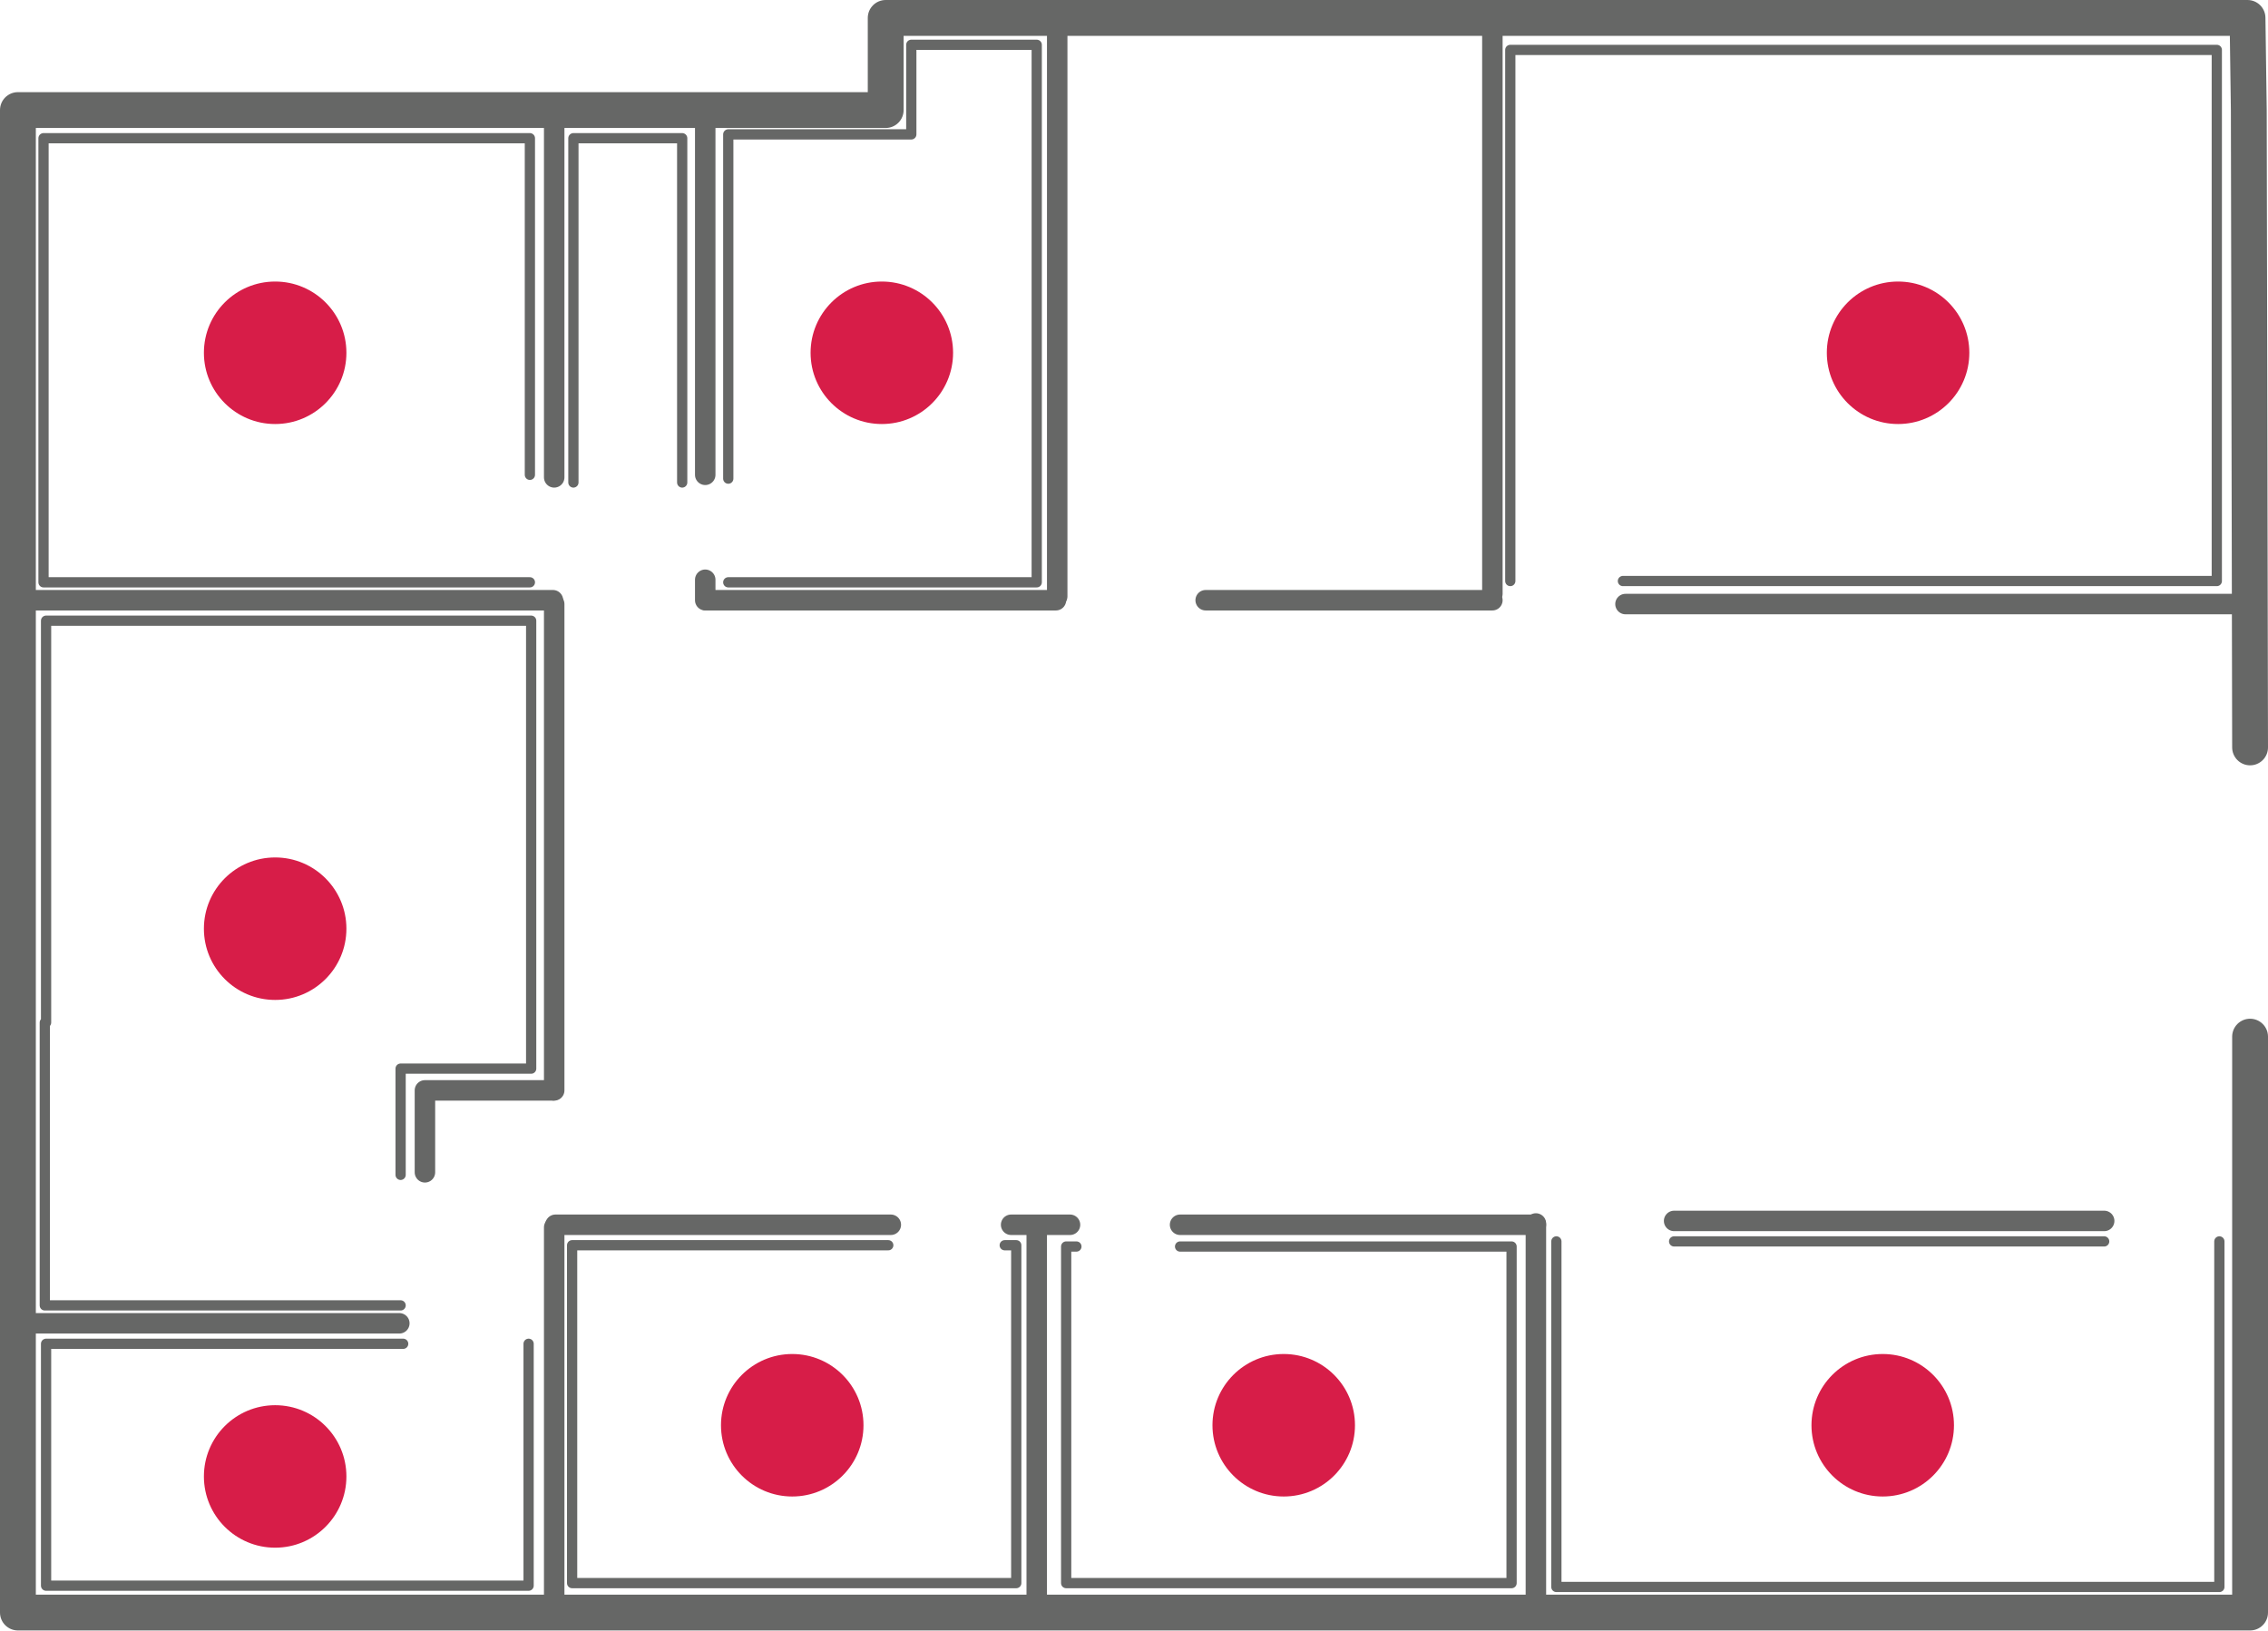
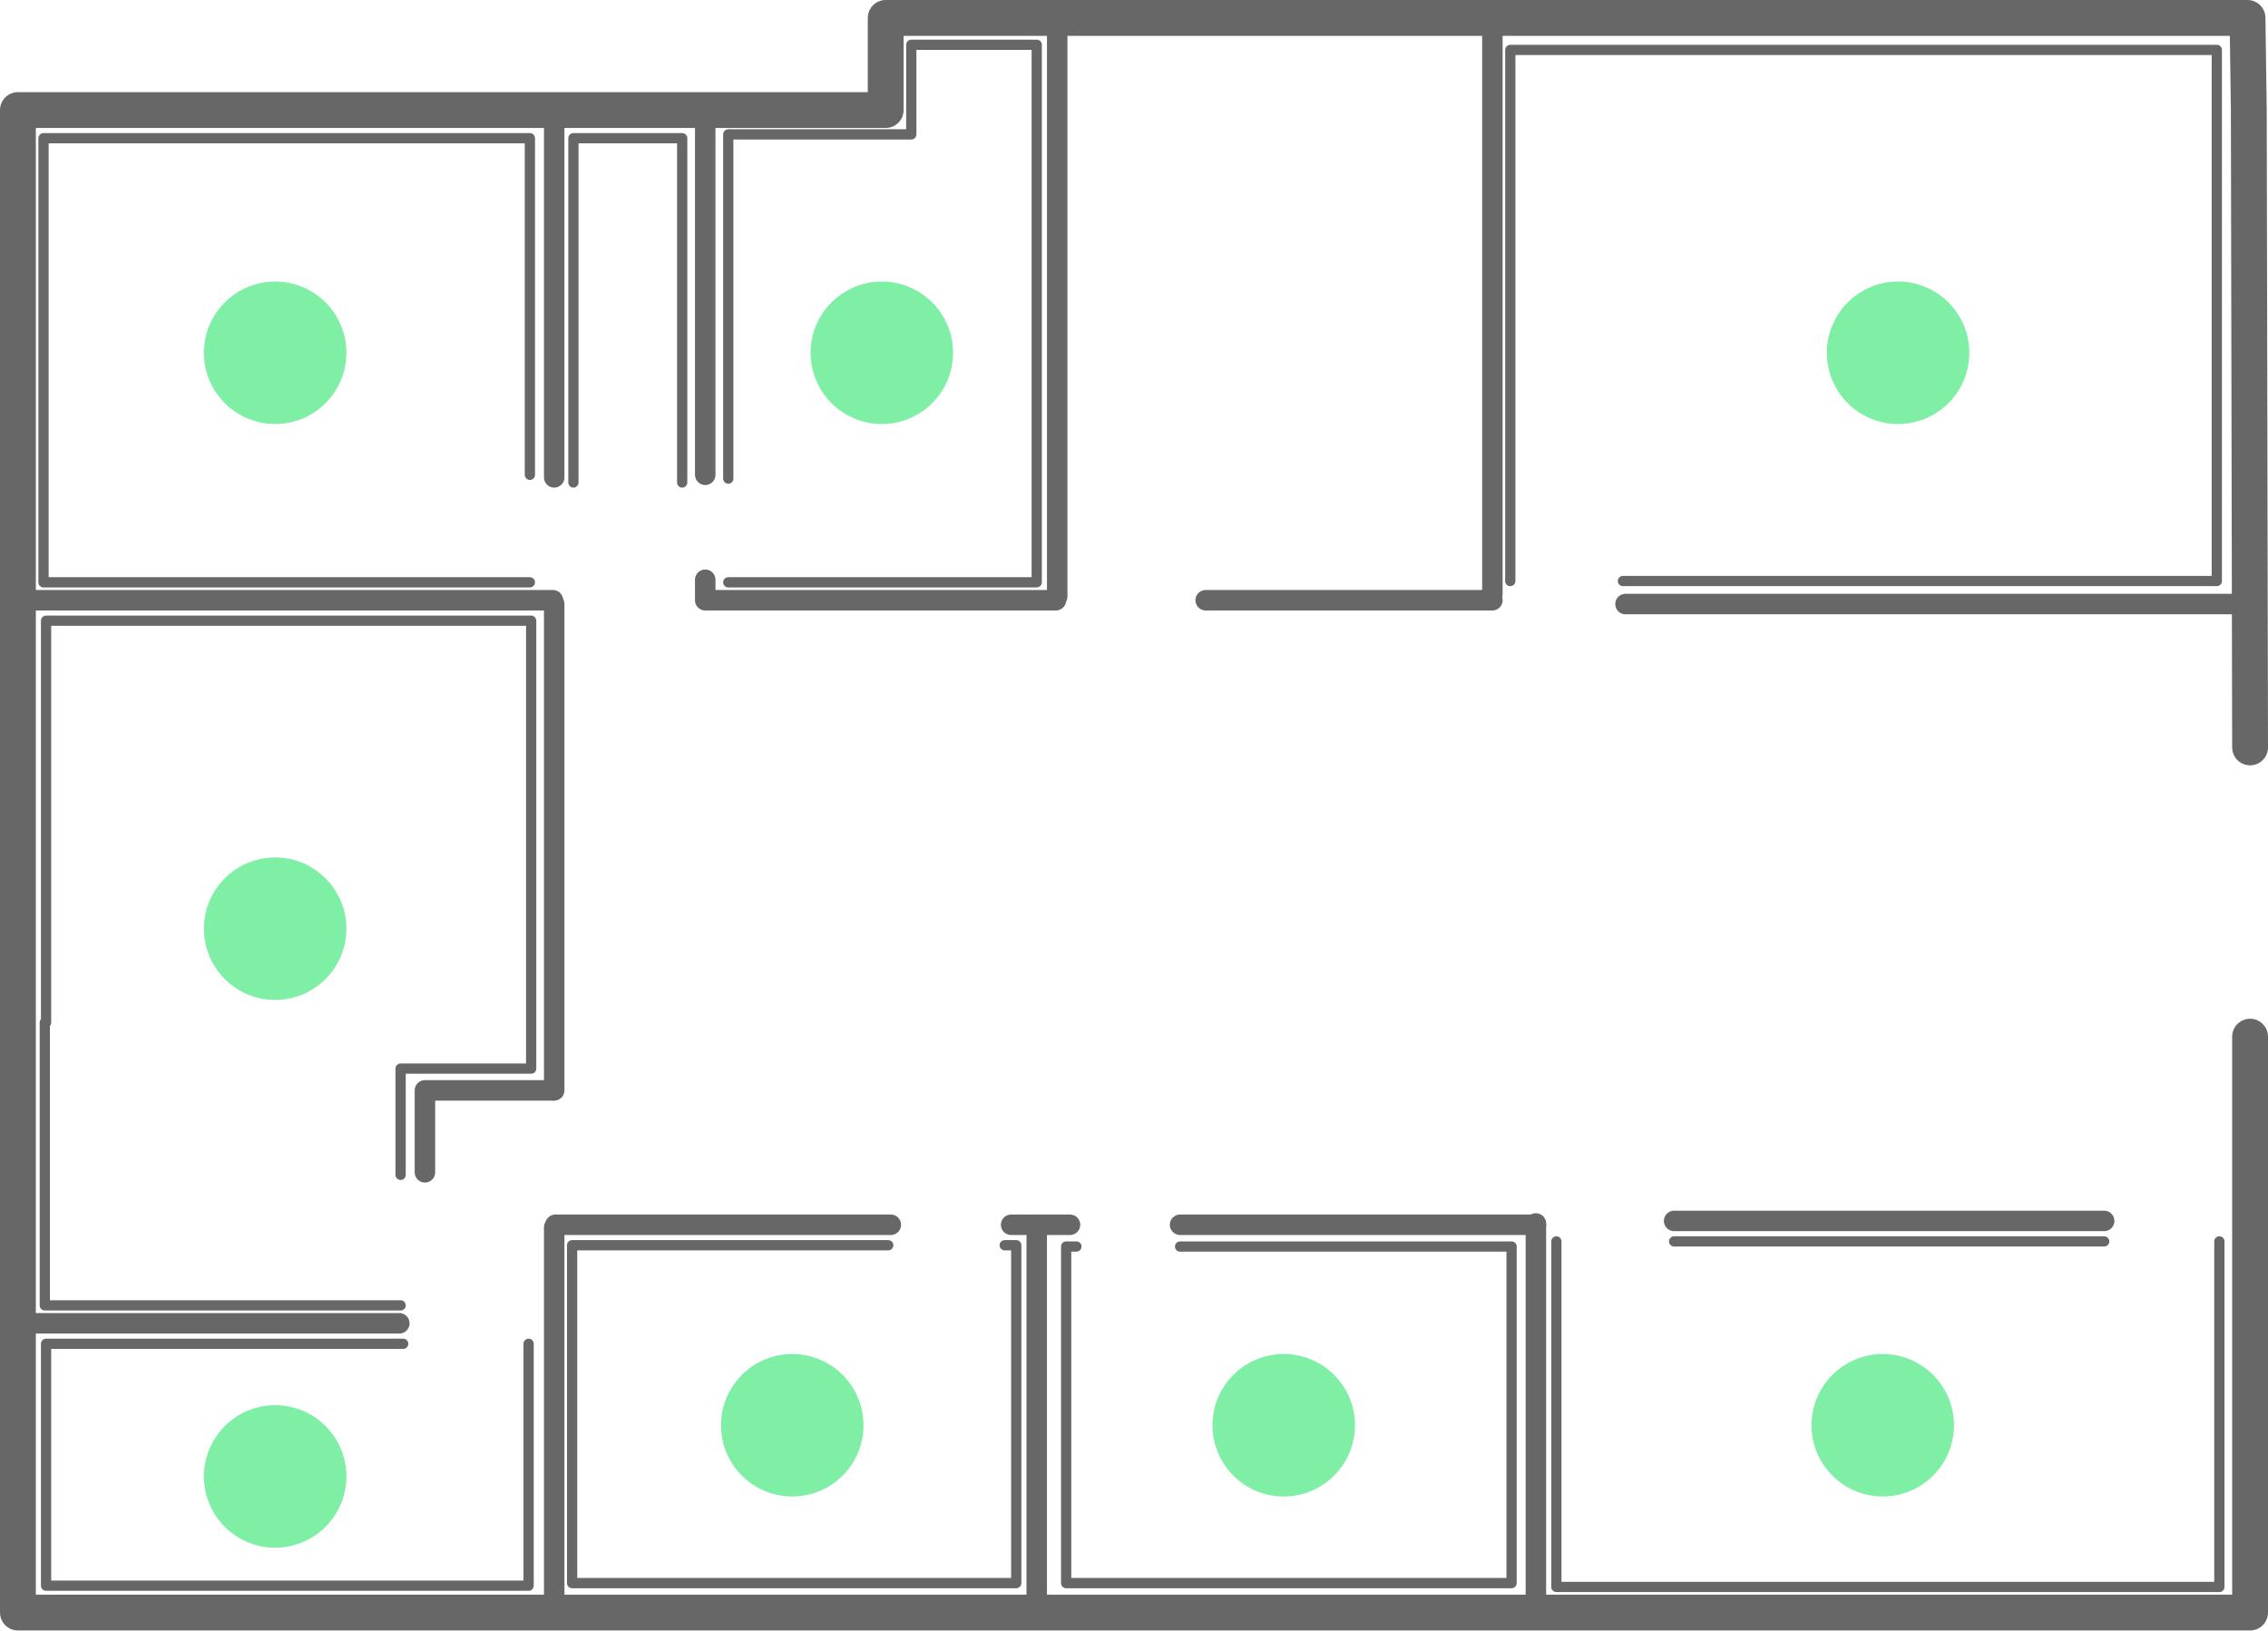
<svg xmlns="http://www.w3.org/2000/svg" version="1.1" id="Layer_2" x="0px" y="0px" width="100%" height="100%" viewBox="0 0 443 318.5" enable-background="new 0 0 443 318.5" xml:space="preserve">
  <g>
    <polyline fill="none" stroke="#666766" stroke-width="7" stroke-linecap="round" stroke-linejoin="round" stroke-miterlimit="10" points="   439.5,146.002 439.25,21.5 439.25,21.5 439,3.5 173,3.5 173,21.5 3.5,21.5 3.5,315 439.5,315 439.5,202.502  " />
    <line fill="none" stroke="#666766" stroke-width="4" stroke-linecap="round" stroke-linejoin="round" stroke-miterlimit="10" x1="317.5" y1="118" x2="439.5" y2="118" />
    <line fill="none" stroke="#666766" stroke-width="4" stroke-linecap="round" stroke-linejoin="round" stroke-miterlimit="10" x1="235.5" y1="117.25" x2="291.5" y2="117.25" />
    <line fill="none" stroke="#666766" stroke-width="4" stroke-linecap="round" stroke-linejoin="round" stroke-miterlimit="10" x1="138" y1="117.25" x2="206.25" y2="117.25" />
    <line fill="none" stroke="#666766" stroke-width="4" stroke-linecap="round" stroke-linejoin="round" stroke-miterlimit="10" x1="2" y1="117.25" x2="108" y2="117.25" />
    <line fill="none" stroke="#666766" stroke-width="4" stroke-linecap="round" stroke-linejoin="round" stroke-miterlimit="10" x1="108.25" y1="239.75" x2="108.25" y2="315" />
    <line fill="none" stroke="#666766" stroke-width="4" stroke-linecap="round" stroke-linejoin="round" stroke-miterlimit="10" x1="108.25" y1="118" x2="108.25" y2="213" />
    <line fill="none" stroke="#666766" stroke-width="4" stroke-linecap="round" stroke-linejoin="round" stroke-miterlimit="10" x1="108.25" y1="21" x2="108.25" y2="93.25" />
    <line fill="none" stroke="#666766" stroke-width="4" stroke-linecap="round" stroke-linejoin="round" stroke-miterlimit="10" x1="174" y1="239.25" x2="108.5" y2="239.25" />
    <line fill="none" stroke="#666766" stroke-width="4" stroke-linecap="round" stroke-linejoin="round" stroke-miterlimit="10" x1="209" y1="239.25" x2="197.5" y2="239.25" />
    <line fill="none" stroke="#666766" stroke-width="4" stroke-linecap="round" stroke-linejoin="round" stroke-miterlimit="10" x1="300" y1="239.25" x2="230.5" y2="239.25" />
    <line fill="none" stroke="#666766" stroke-width="4" stroke-linecap="round" stroke-linejoin="round" stroke-miterlimit="10" x1="411" y1="238.5" x2="327" y2="238.5" />
    <line fill="none" stroke="#666766" stroke-width="4" stroke-linecap="round" stroke-linejoin="round" stroke-miterlimit="10" x1="291.5" y1="3.5" x2="291.5" y2="116" />
    <line fill="none" stroke="#666766" stroke-width="4" stroke-linecap="round" stroke-linejoin="round" stroke-miterlimit="10" x1="206.5" y1="2.5" x2="206.5" y2="116.5" />
    <line fill="none" stroke="#666766" stroke-width="4" stroke-linecap="round" stroke-linejoin="round" stroke-miterlimit="10" x1="137.75" y1="113.25" x2="137.75" y2="117.25" />
    <line fill="none" stroke="#666766" stroke-width="4" stroke-linecap="round" stroke-linejoin="round" stroke-miterlimit="10" x1="137.75" y1="22.5" x2="137.75" y2="92.75" />
    <line fill="none" stroke="#666766" stroke-width="4" stroke-linecap="round" stroke-linejoin="round" stroke-miterlimit="10" x1="202.5" y1="239.5" x2="202.5" y2="315" />
    <line fill="none" stroke="#666766" stroke-width="4" stroke-linecap="round" stroke-linejoin="round" stroke-miterlimit="10" x1="300" y1="239" x2="300" y2="315" />
    <line fill="none" stroke="#666766" stroke-width="4" stroke-linecap="round" stroke-linejoin="round" stroke-miterlimit="10" x1="4" y1="258.5" x2="78" y2="258.5" />
    <polyline fill="none" stroke="#666766" stroke-width="4" stroke-linecap="round" stroke-linejoin="round" stroke-miterlimit="10" points="   108,213 83,213 83,229  " />
    <polyline fill="none" stroke="#666766" stroke-width="2" stroke-linecap="round" stroke-linejoin="round" stroke-miterlimit="10" points="   103.5,113.75 8.5,113.75 8.5,27 103.5,27 103.5,92.75  " />
    <polyline fill="none" stroke="#666766" stroke-width="2" stroke-linecap="round" stroke-linejoin="round" stroke-miterlimit="10" points="   112,94.25 112,27 133.25,27 133.25,94.25  " />
    <polyline fill="none" stroke="#666766" stroke-width="2" stroke-linecap="round" stroke-linejoin="round" stroke-miterlimit="10" points="   142.25,113.75 202.5,113.75 202.5,32.25 202.5,26.25 202.5,8.75 178,8.75 178,26.25 142.25,26.25 142.25,93.5  " />
    <polyline fill="none" stroke="#666766" stroke-width="2" stroke-linecap="round" stroke-linejoin="round" stroke-miterlimit="10" points="   295,113.5 295,9.75 433,9.75 433,113.5 317,113.5  " />
    <polyline fill="none" stroke="#666766" stroke-width="2" stroke-linecap="round" stroke-linejoin="round" stroke-miterlimit="10" points="   433.5,242.5 433.5,310 304,310 304,242.5  " />
    <line fill="none" stroke="#666766" stroke-width="2" stroke-linecap="round" stroke-linejoin="round" stroke-miterlimit="10" x1="327" y1="242.5" x2="411" y2="242.5" />
    <polyline fill="none" stroke="#666766" stroke-width="2" stroke-linecap="round" stroke-linejoin="round" stroke-miterlimit="10" points="   230.5,243.5 295.25,243.5 295.25,309.25 208.25,309.25 208.25,243.5 210.25,243.5  " />
    <polyline fill="none" stroke="#666766" stroke-width="2" stroke-linecap="round" stroke-linejoin="round" stroke-miterlimit="10" points="   196.25,243.25 198.5,243.25 198.5,309.25 111.75,309.25 111.75,243.25 173.5,243.25  " />
    <polyline fill="none" stroke="#666766" stroke-width="2" stroke-linecap="round" stroke-linejoin="round" stroke-miterlimit="10" points="   103.25,262.5 103.25,309.75 9,309.75 9,262.5 78.75,262.5  " />
    <polyline fill="none" stroke="#666766" stroke-width="2" stroke-linecap="round" stroke-linejoin="round" stroke-miterlimit="10" points="   78.25,229.5 78.25,208.75 103.75,208.75 103.75,121.25 9,121.25 9,199.75 8.75,199.75 8.75,255 78.25,255  " />
  </g>
-   <circle id="FC0000000856_c" class="map_circle" title="녹음스튜디오" fill="#D71D48" cx="367.745" cy="278.414" r="13.917" />
-   <circle id="FC0000000852_c" class="map_circle" title="창작지원1실" fill="#D71D48" cx="250.745" cy="278.414" r="13.917" />
-   <circle id="FC0000000853_c" class="map_circle" title="창작지원2실" fill="#D71D48" cx="154.745" cy="278.414" r="13.917" />
-   <circle id="FC0000000858_c" class="map_circle" title="서버실" fill="#D71D48" cx="53.745" cy="288.414" r="13.917" />
-   <circle id="FC0000000857_c" class="map_circle" title="매체적합테스트실" fill="#D71D48" cx="53.745" cy="181.414" r="13.917" />
-   <circle id="FC0000000854_c" class="map_circle" title="창작지원3실" fill="#D71D48" cx="53.745" cy="68.914" r="13.917" />
-   <circle id="FC0000000855_c" class="map_circle" title="창작지원4실" fill="#D71D48" cx="172.245" cy="68.914" r="13.917" />
-   <circle id="FC0000000859_c" class="map_circle" title="회의실" fill="#D71D48" cx="370.745" cy="68.914" r="13.917" />
+   <circle id="FC0000000856_c" class="map_circle" title="녹음스튜디오" fill="#80efa6" cx="367.745" cy="278.414" r="13.917" />
+   <circle id="FC0000000852_c" class="map_circle" title="창작지원1실" fill="#80efa6" cx="250.745" cy="278.414" r="13.917" />
+   <circle id="FC0000000853_c" class="map_circle" title="창작지원2실" fill="#80efa6" cx="154.745" cy="278.414" r="13.917" />
+   <circle id="FC0000000858_c" class="map_circle" title="서버실" fill="#80efa6" cx="53.745" cy="288.414" r="13.917" />
+   <circle id="FC0000000857_c" class="map_circle" title="매체적합테스트실" fill="#80efa6" cx="53.745" cy="181.414" r="13.917" />
+   <circle id="FC0000000854_c" class="map_circle" title="창작지원3실" fill="#80efa6" cx="53.745" cy="68.914" r="13.917" />
+   <circle id="FC0000000855_c" class="map_circle" title="창작지원4실" fill="#80efa6" cx="172.245" cy="68.914" r="13.917" />
+   <circle id="FC0000000859_c" class="map_circle" title="회의실" fill="#80efa6" cx="370.745" cy="68.914" r="13.917" />
</svg>
